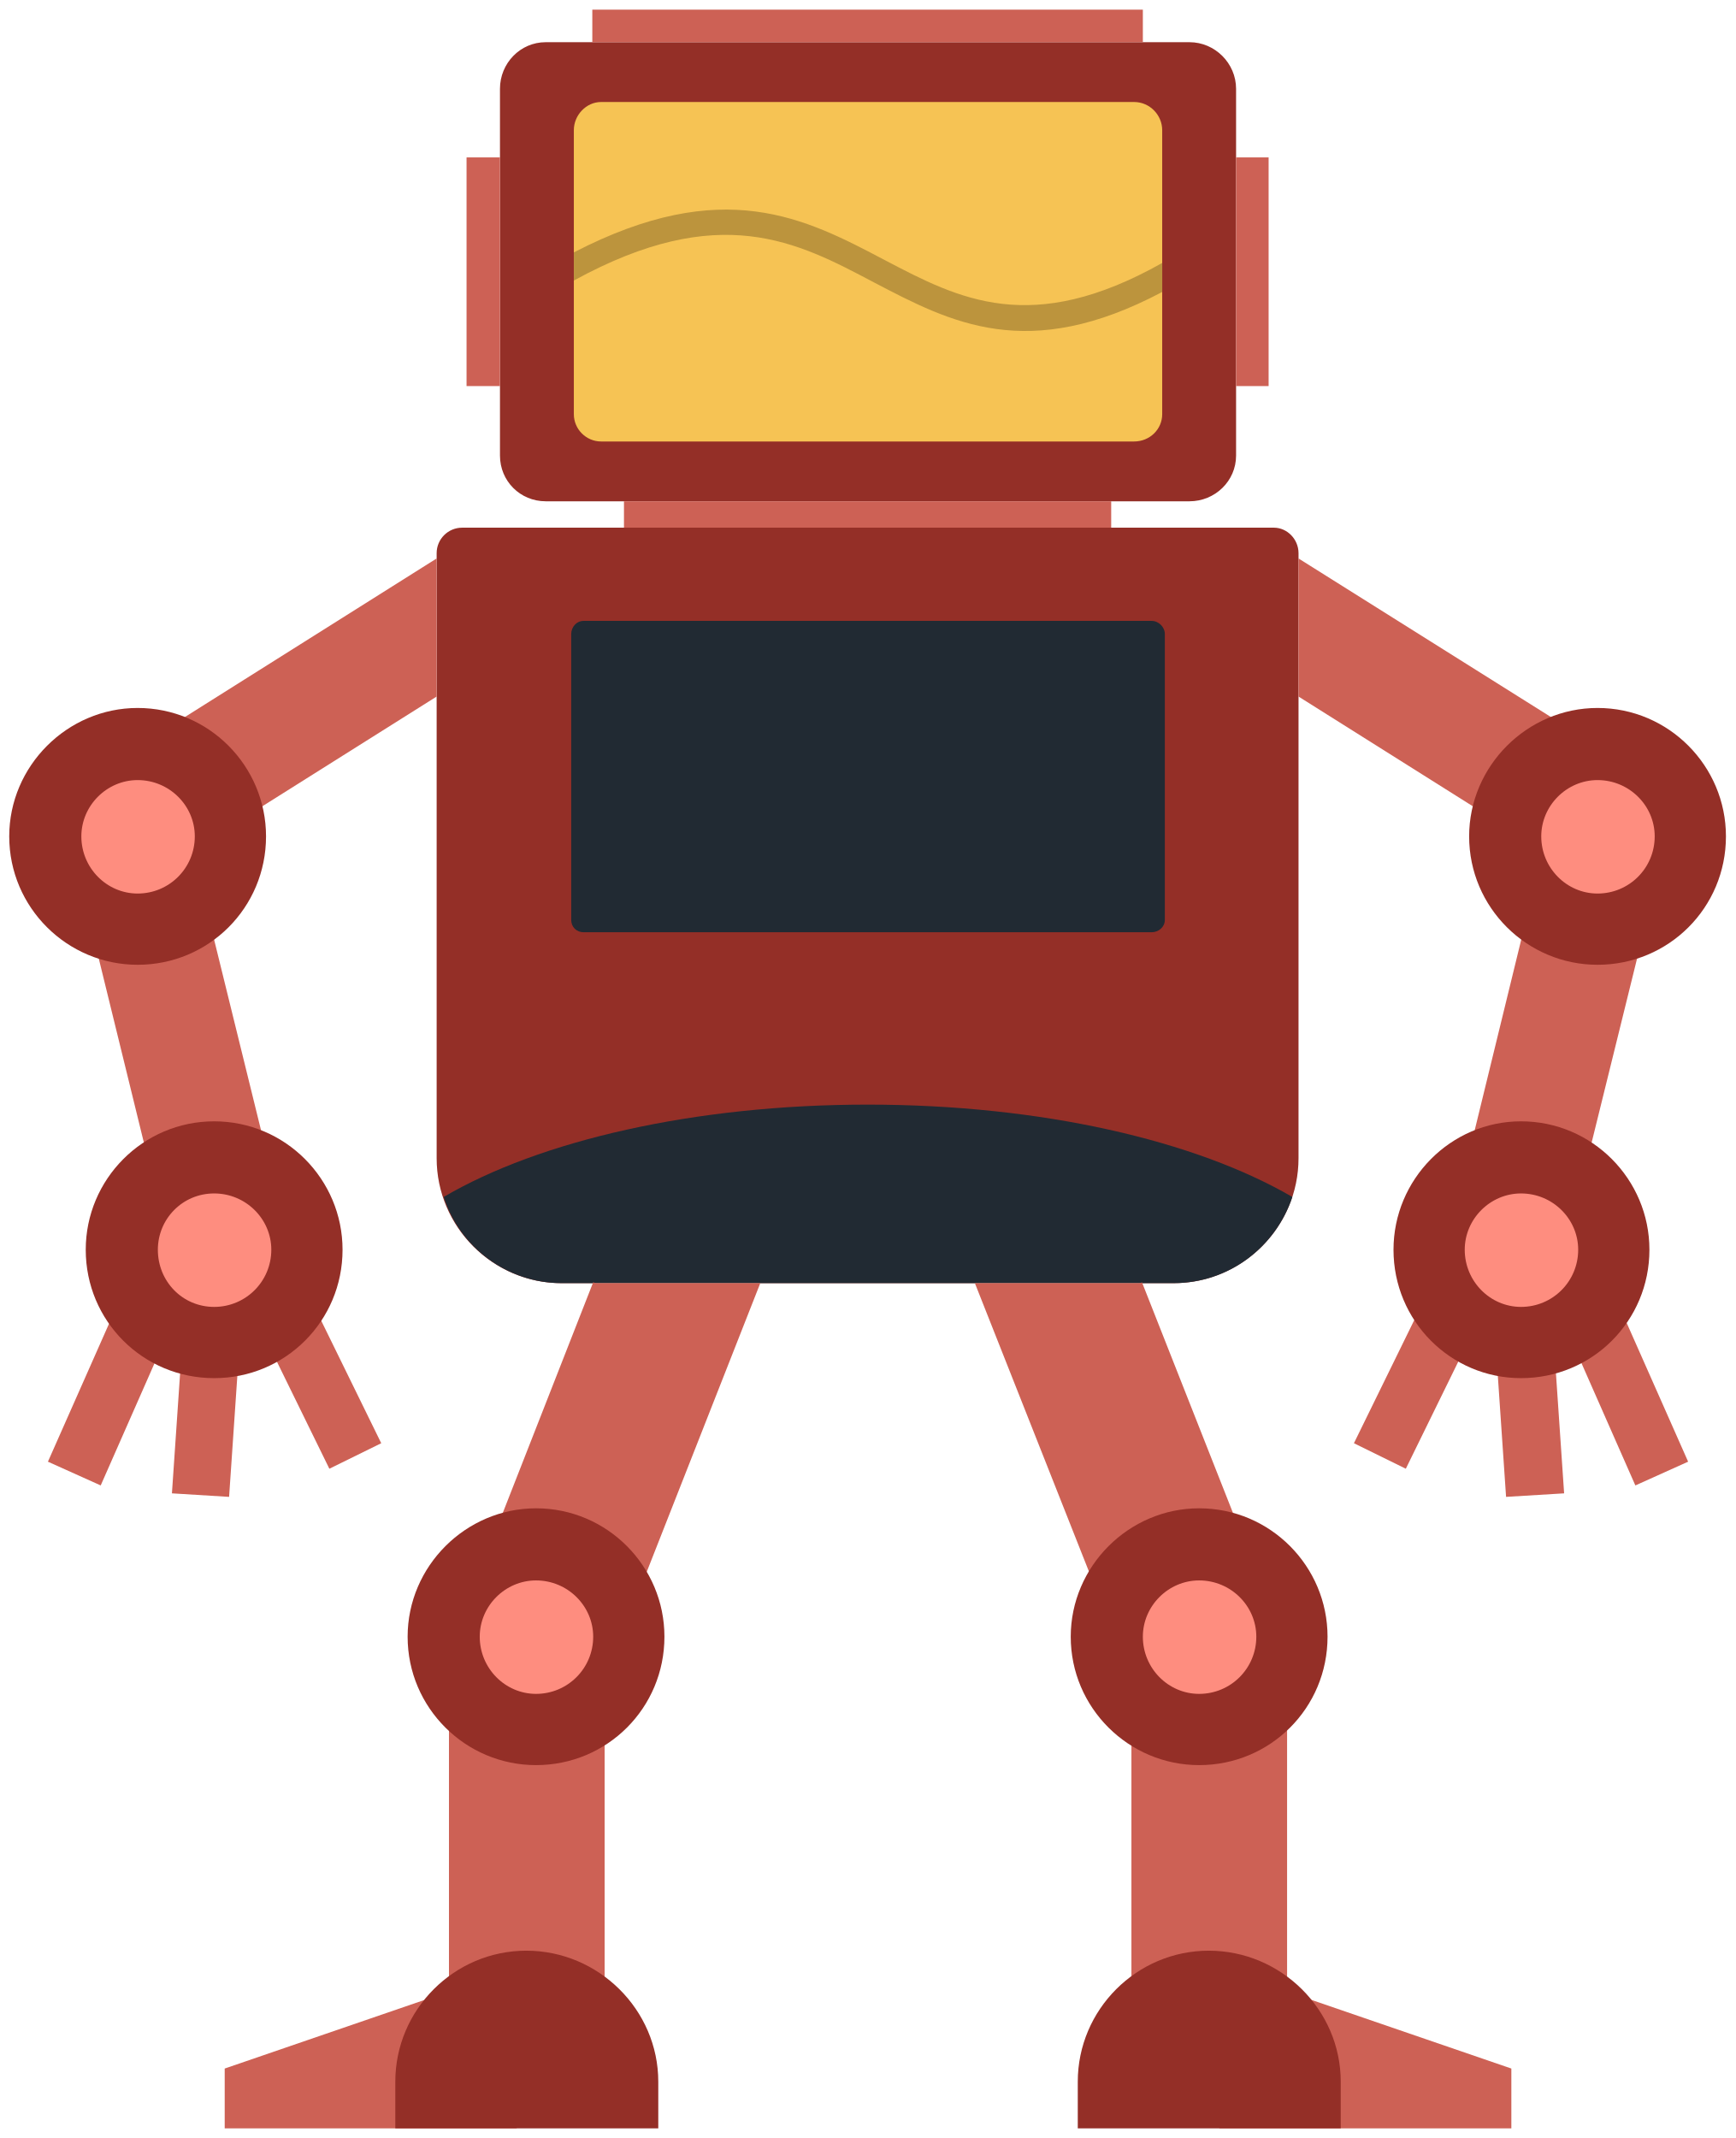
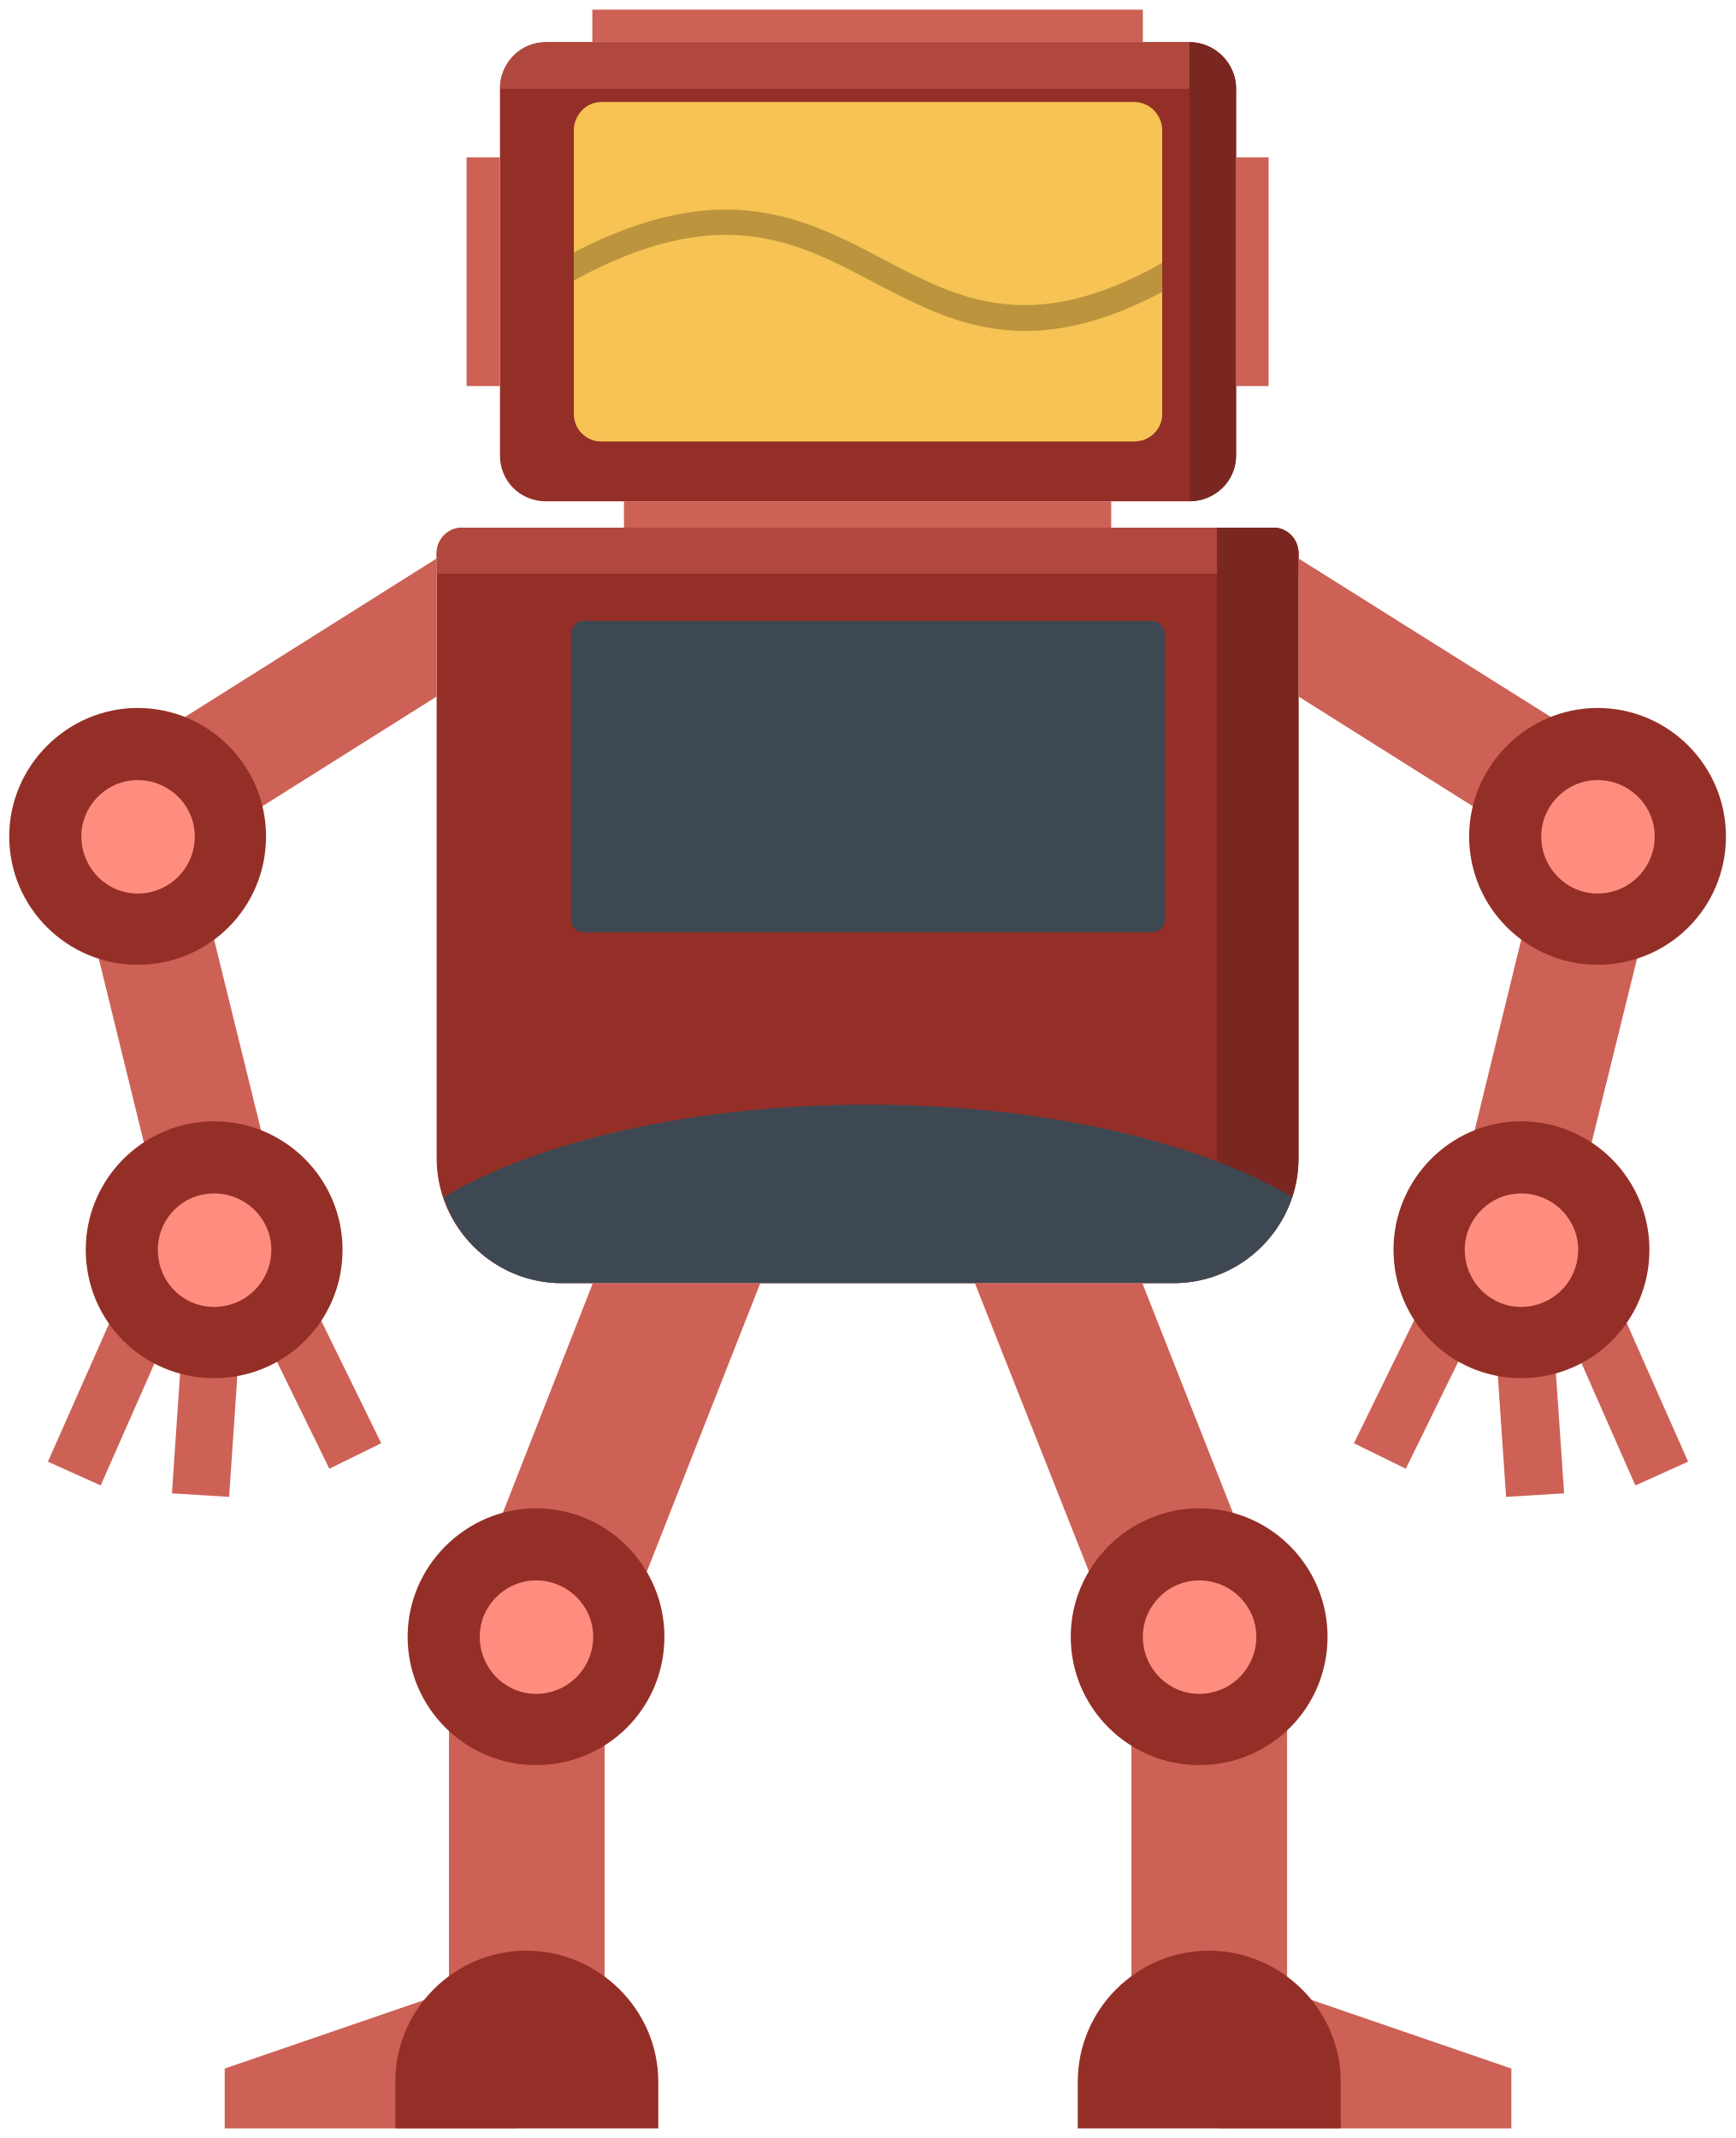
<svg xmlns="http://www.w3.org/2000/svg" width="377.5" height="465" viewBox="67.3 23.5 377.5 465">
  <g>
    <g clip-rule="evenodd" fill-rule="evenodd">
      <path d="m185.991 32.677h140.018c5.548 0 10.138 4.591 10.138 10.138v79.765c0 5.547-4.591 9.947-10.138 9.947h-140.018c-5.548 0-9.947-4.4-9.947-9.947v-79.765c-.001-5.547 4.399-10.138 9.947-10.138z" fill="#942f27" />
+       <path d="M185.991 32.677h140.018c5.548 0 10.138 4.591 10.138 10.138H176.044c-.001-5.547 4.399-10.138 9.947-10.138Z" fill="#b0483e" />
+       <path d="M326.009 32.677c5.548 0 10.138 4.591 10.138 10.138v79.765c0 5.547-4.591 9.947-10.138 9.947Z" fill="#792720" />
      <path d="m198.041 45.685h115.917c3.443 0 6.121 2.869 6.121 6.121v61.784c0 3.252-2.678 5.93-6.121 5.93h-115.917c-3.252 0-5.93-2.678-5.93-5.93v-61.784c0-3.252 2.678-6.121 5.93-6.121z" fill="#f6c354" />
      <path d="m320.079 80.689v6.312c-29.266 15.494-45.908 6.695-62.74-2.104-16.642-8.799-33.474-17.789-65.227-.382v-6.121c32.518-16.833 50.307-7.46 67.714 1.721 16.067 8.417 31.752 16.642 60.253.574z" fill="#bc943d" />
      <path d="m168.775 57.735h7.269v49.734h-7.269z" fill="#cd6155" />
      <path d="m336.147 57.735h7.077v49.734h-7.077z" fill="#cd6155" />
      <path d="m196.128 25.6h119.743v7.077h-119.743z" fill="#cd6155" />
      <path d="m203.014 132.527h105.971v5.738h-105.971z" fill="#cd6155" />
      <path d="m189.433 302.577h133.133c14.92 0 27.162-12.242 27.162-27.162v-131.602c0-3.06-2.486-5.547-5.356-5.547h-176.554c-3.061 0-5.547 2.487-5.547 5.547v131.602c0 14.92 12.242 27.162 27.162 27.162z" fill="#942f27" />
-       <path d="m189.433 302.577h133.133c12.051 0 22.189-7.843 25.823-18.746-21.041-12.242-54.515-20.085-92.389-20.085-37.683 0-71.348 7.843-92.198 20.085 3.442 10.903 13.772 18.746 25.631 18.746z" fill="#212a33" />
+       <path d="M167.818 138.266h176.554c2.87 0 5.356 2.487 5.356 5.547v4.453H162.271v-4.453c0-3.06 2.486-5.547 5.547-5.547Z" fill="#b0483e" />
+       <path d="M332 138.266h12.372c2.87 0 5.356 2.487 5.356 5.547v131.602a27.162 27.162 0 0 1-1.388 8.585H332Z" fill="#792720" />
+       <path d="m189.433 302.577h133.133c12.051 0 22.189-7.843 25.823-18.746-21.041-12.242-54.515-20.085-92.389-20.085-37.683 0-71.348 7.843-92.198 20.085 3.442 10.903 13.772 18.746 25.631 18.746z" fill="#3d4853" />
      <path d="m116.172 486.4h63.506v-34.814l-63.506 21.807z" fill="#cd6155" />
    </g>
    <path d="m232.663 302.577-33.857 86.077v80.721h-33.857v-83.782-3.061l1.148-3.06 30.222-77.087c.383.191.574.191.957.191h35.387z" fill="#cd6155" />
    <path clip-rule="evenodd" d="m183.886 351.546c15.494 0 27.927 12.625 27.927 27.927 0 15.493-12.434 27.927-27.927 27.927-15.303 0-27.927-12.434-27.927-27.927 0-15.303 12.624-27.927 27.927-27.927z" fill="#942f27" fill-rule="evenodd" />
    <path clip-rule="evenodd" d="m183.886 367.231c6.886 0 12.433 5.548 12.433 12.242 0 6.886-5.547 12.433-12.433 12.433-6.695 0-12.242-5.547-12.242-12.433 0-6.695 5.547-12.242 12.242-12.242z" fill="#fe8d7f" fill-rule="evenodd" />
    <path clip-rule="evenodd" d="m210.475 486.4v-10.138c0-15.685-13.007-28.501-28.693-28.501-15.685 0-28.501 12.816-28.501 28.501v10.138z" fill="#942f27" fill-rule="evenodd" />
    <path clip-rule="evenodd" d="m396.019 486.4h-63.506v-34.814l63.506 21.807z" fill="#cd6155" fill-rule="evenodd" />
    <path d="m279.336 302.577 34.048 86.077v80.721h33.857v-83.782-3.061l-1.148-3.06-30.414-77.087c-.191.191-.574.191-.765.191h-35.578z" fill="#cd6155" />
    <path clip-rule="evenodd" d="m328.113 351.546c-15.302 0-27.927 12.625-27.927 27.927 0 15.493 12.625 27.927 27.927 27.927 15.494 0 27.928-12.434 27.928-27.927 0-15.303-12.434-27.927-27.928-27.927z" fill="#942f27" fill-rule="evenodd" />
    <path clip-rule="evenodd" d="m328.113 367.231c-6.695 0-12.242 5.548-12.242 12.242 0 6.886 5.547 12.433 12.242 12.433 6.886 0 12.434-5.547 12.434-12.433 0-6.695-5.548-12.242-12.434-12.242z" fill="#fe8d7f" fill-rule="evenodd" />
    <path clip-rule="evenodd" d="m301.716 486.4v-10.138c0-15.685 12.816-28.501 28.501-28.501 15.685 0 28.692 12.816 28.692 28.501v10.138z" fill="#942f27" fill-rule="evenodd" />
    <path clip-rule="evenodd" d="m94.748 302.96 11.477 4.973-17.024 38.639-11.477-5.165z" fill="#cd6155" fill-rule="evenodd" />
    <path clip-rule="evenodd" d="m107.564 306.212 12.434.765-2.869 42.082-12.434-.766z" fill="#cd6155" fill-rule="evenodd" />
    <path clip-rule="evenodd" d="m120.38 305.064 11.286-5.547 18.554 37.874-11.285 5.547z" fill="#cd6155" fill-rule="evenodd" />
    <path d="m162.271 174.992-53.176 33.474 24.293 98.702-24.676 6.121-26.397-107.692-2.295-8.991 7.842-4.782 74.409-46.864z" fill="#cd6155" />
    <path clip-rule="evenodd" d="m97.235 177.478c15.494 0 27.927 12.625 27.927 27.928 0 15.494-12.434 27.927-27.927 27.927-15.303 0-27.927-12.433-27.927-27.927 0-15.303 12.624-27.928 27.927-27.928z" fill="#942f27" fill-rule="evenodd" />
    <path clip-rule="evenodd" d="m97.235 193.163c6.886 0 12.434 5.548 12.434 12.242 0 6.886-5.547 12.434-12.434 12.434-6.695 0-12.242-5.548-12.242-12.434 0-6.694 5.547-12.242 12.242-12.242z" fill="#fe8d7f" fill-rule="evenodd" />
    <path clip-rule="evenodd" d="m113.876 267.381c15.494 0 27.928 12.624 27.928 27.927 0 15.494-12.434 27.928-27.928 27.928-15.493 0-27.927-12.434-27.927-27.928.001-15.302 12.434-27.927 27.927-27.927z" fill="#942f27" fill-rule="evenodd" />
    <path clip-rule="evenodd" d="m113.876 283.066c6.887 0 12.434 5.547 12.434 12.242 0 6.886-5.547 12.434-12.434 12.434-6.886 0-12.242-5.547-12.242-12.434.001-6.695 5.356-12.242 12.242-12.242z" fill="#fe8d7f" fill-rule="evenodd" />
-     <path clip-rule="evenodd" d="m194.216 158.541h123.568c1.53 0 2.869 1.338 2.869 2.869v62.167c0 1.53-1.339 2.678-2.869 2.678h-123.568c-1.53 0-2.678-1.148-2.678-2.678v-62.167c-.001-1.53 1.147-2.869 2.678-2.869z" fill="#212a33" fill-rule="evenodd" />
+     <path clip-rule="evenodd" d="m194.216 158.541h123.568c1.53 0 2.869 1.338 2.869 2.869v62.167c0 1.53-1.339 2.678-2.869 2.678h-123.568c-1.53 0-2.678-1.148-2.678-2.678v-62.167c-.001-1.53 1.147-2.869 2.678-2.869z" fill="#3d4853" fill-rule="evenodd" />
    <path clip-rule="evenodd" d="m417.443 302.96-11.478 4.973 17.025 38.639 11.477-5.165z" fill="#cd6155" fill-rule="evenodd" />
    <path clip-rule="evenodd" d="m404.626 306.212-12.624.765 2.869 42.082 12.625-.766z" fill="#cd6155" fill-rule="evenodd" />
    <path clip-rule="evenodd" d="m391.619 305.064-11.286-5.547-18.554 37.874 11.286 5.547z" fill="#cd6155" fill-rule="evenodd" />
    <path d="m349.728 174.992 53.177 33.474-24.102 98.702 24.484 6.121 26.588-107.692 2.105-8.991-7.651-4.782-74.601-46.864z" fill="#cd6155" />
    <path clip-rule="evenodd" d="m414.764 177.478c-15.303 0-27.927 12.625-27.927 27.928 0 15.494 12.625 27.927 27.927 27.927 15.494 0 27.928-12.433 27.928-27.927 0-15.303-12.434-27.928-27.928-27.928z" fill="#942f27" fill-rule="evenodd" />
    <path clip-rule="evenodd" d="m414.764 193.163c-6.695 0-12.242 5.548-12.242 12.242 0 6.886 5.548 12.434 12.242 12.434 6.886 0 12.434-5.548 12.434-12.434 0-6.694-5.548-12.242-12.434-12.242z" fill="#fe8d7f" fill-rule="evenodd" />
    <path clip-rule="evenodd" d="m398.122 267.381c-15.302 0-27.736 12.624-27.736 27.927 0 15.494 12.434 27.928 27.736 27.928 15.494 0 27.927-12.434 27.927-27.928.001-15.302-12.433-27.927-27.927-27.927z" fill="#942f27" fill-rule="evenodd" />
    <path clip-rule="evenodd" d="m398.122 283.066c-6.695 0-12.242 5.547-12.242 12.242 0 6.886 5.547 12.434 12.242 12.434 6.887 0 12.434-5.547 12.434-12.434 0-6.695-5.547-12.242-12.434-12.242z" fill="#fe8d7f" fill-rule="evenodd" />
  </g>
</svg>
